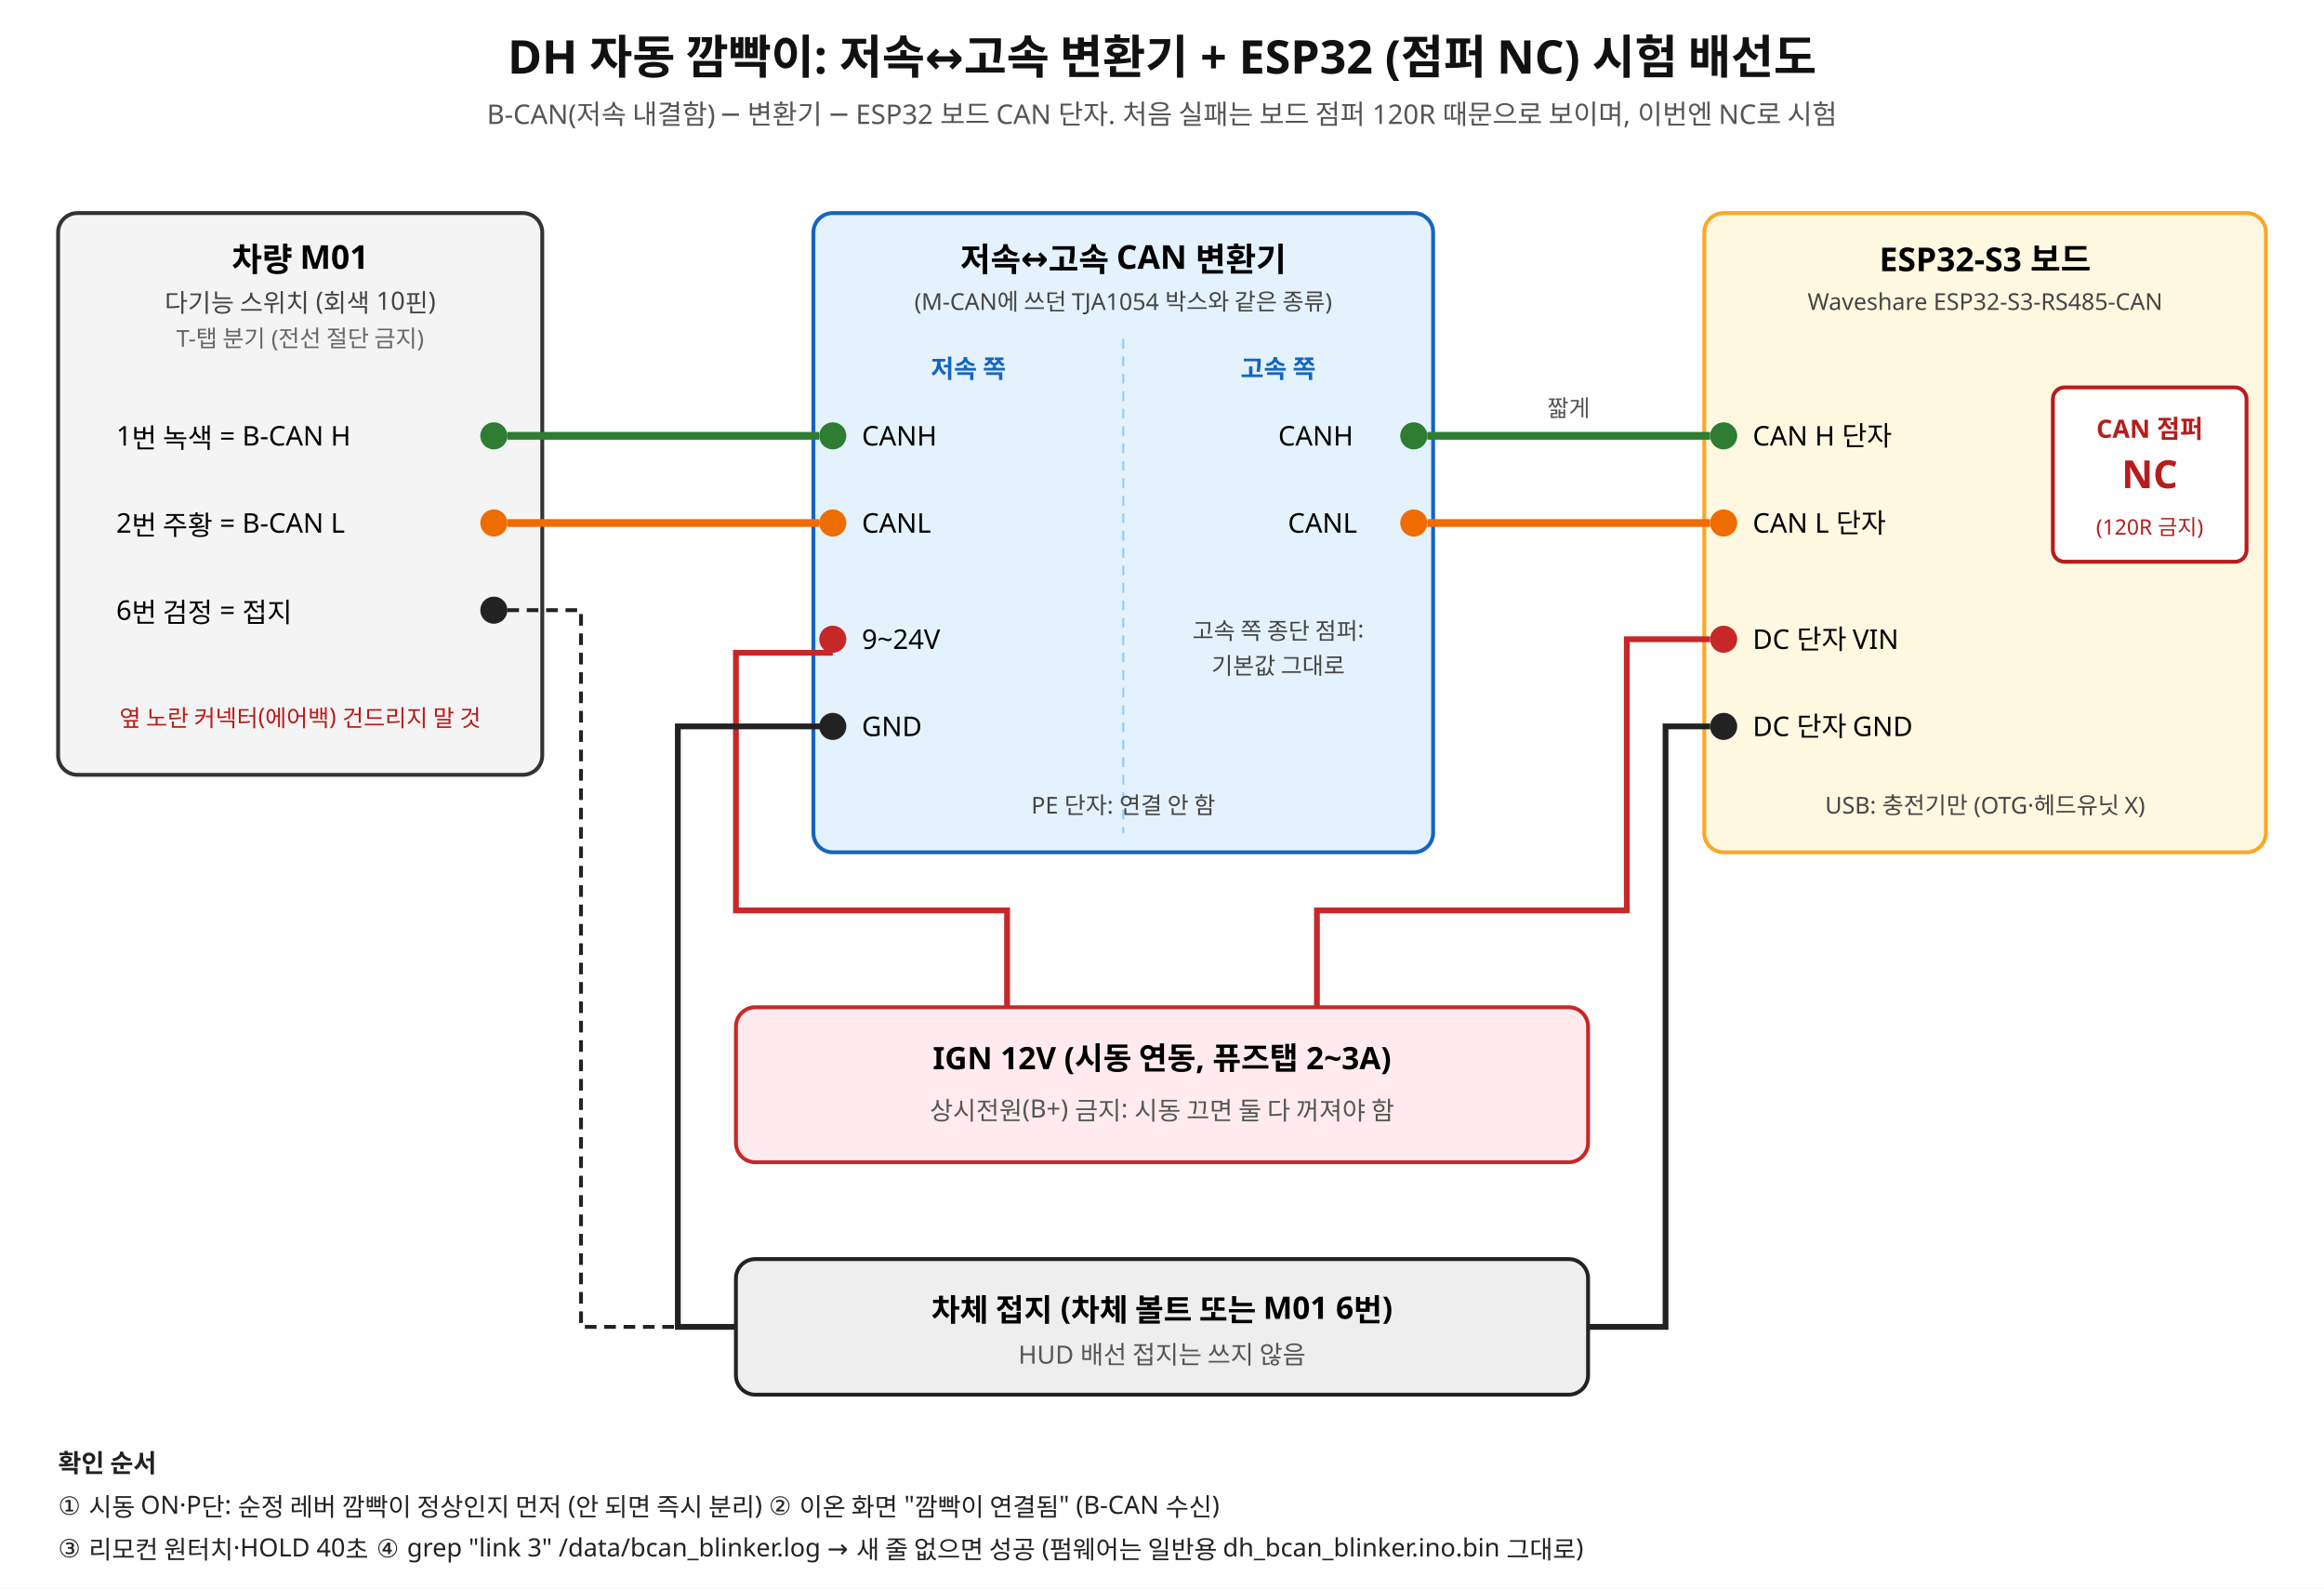
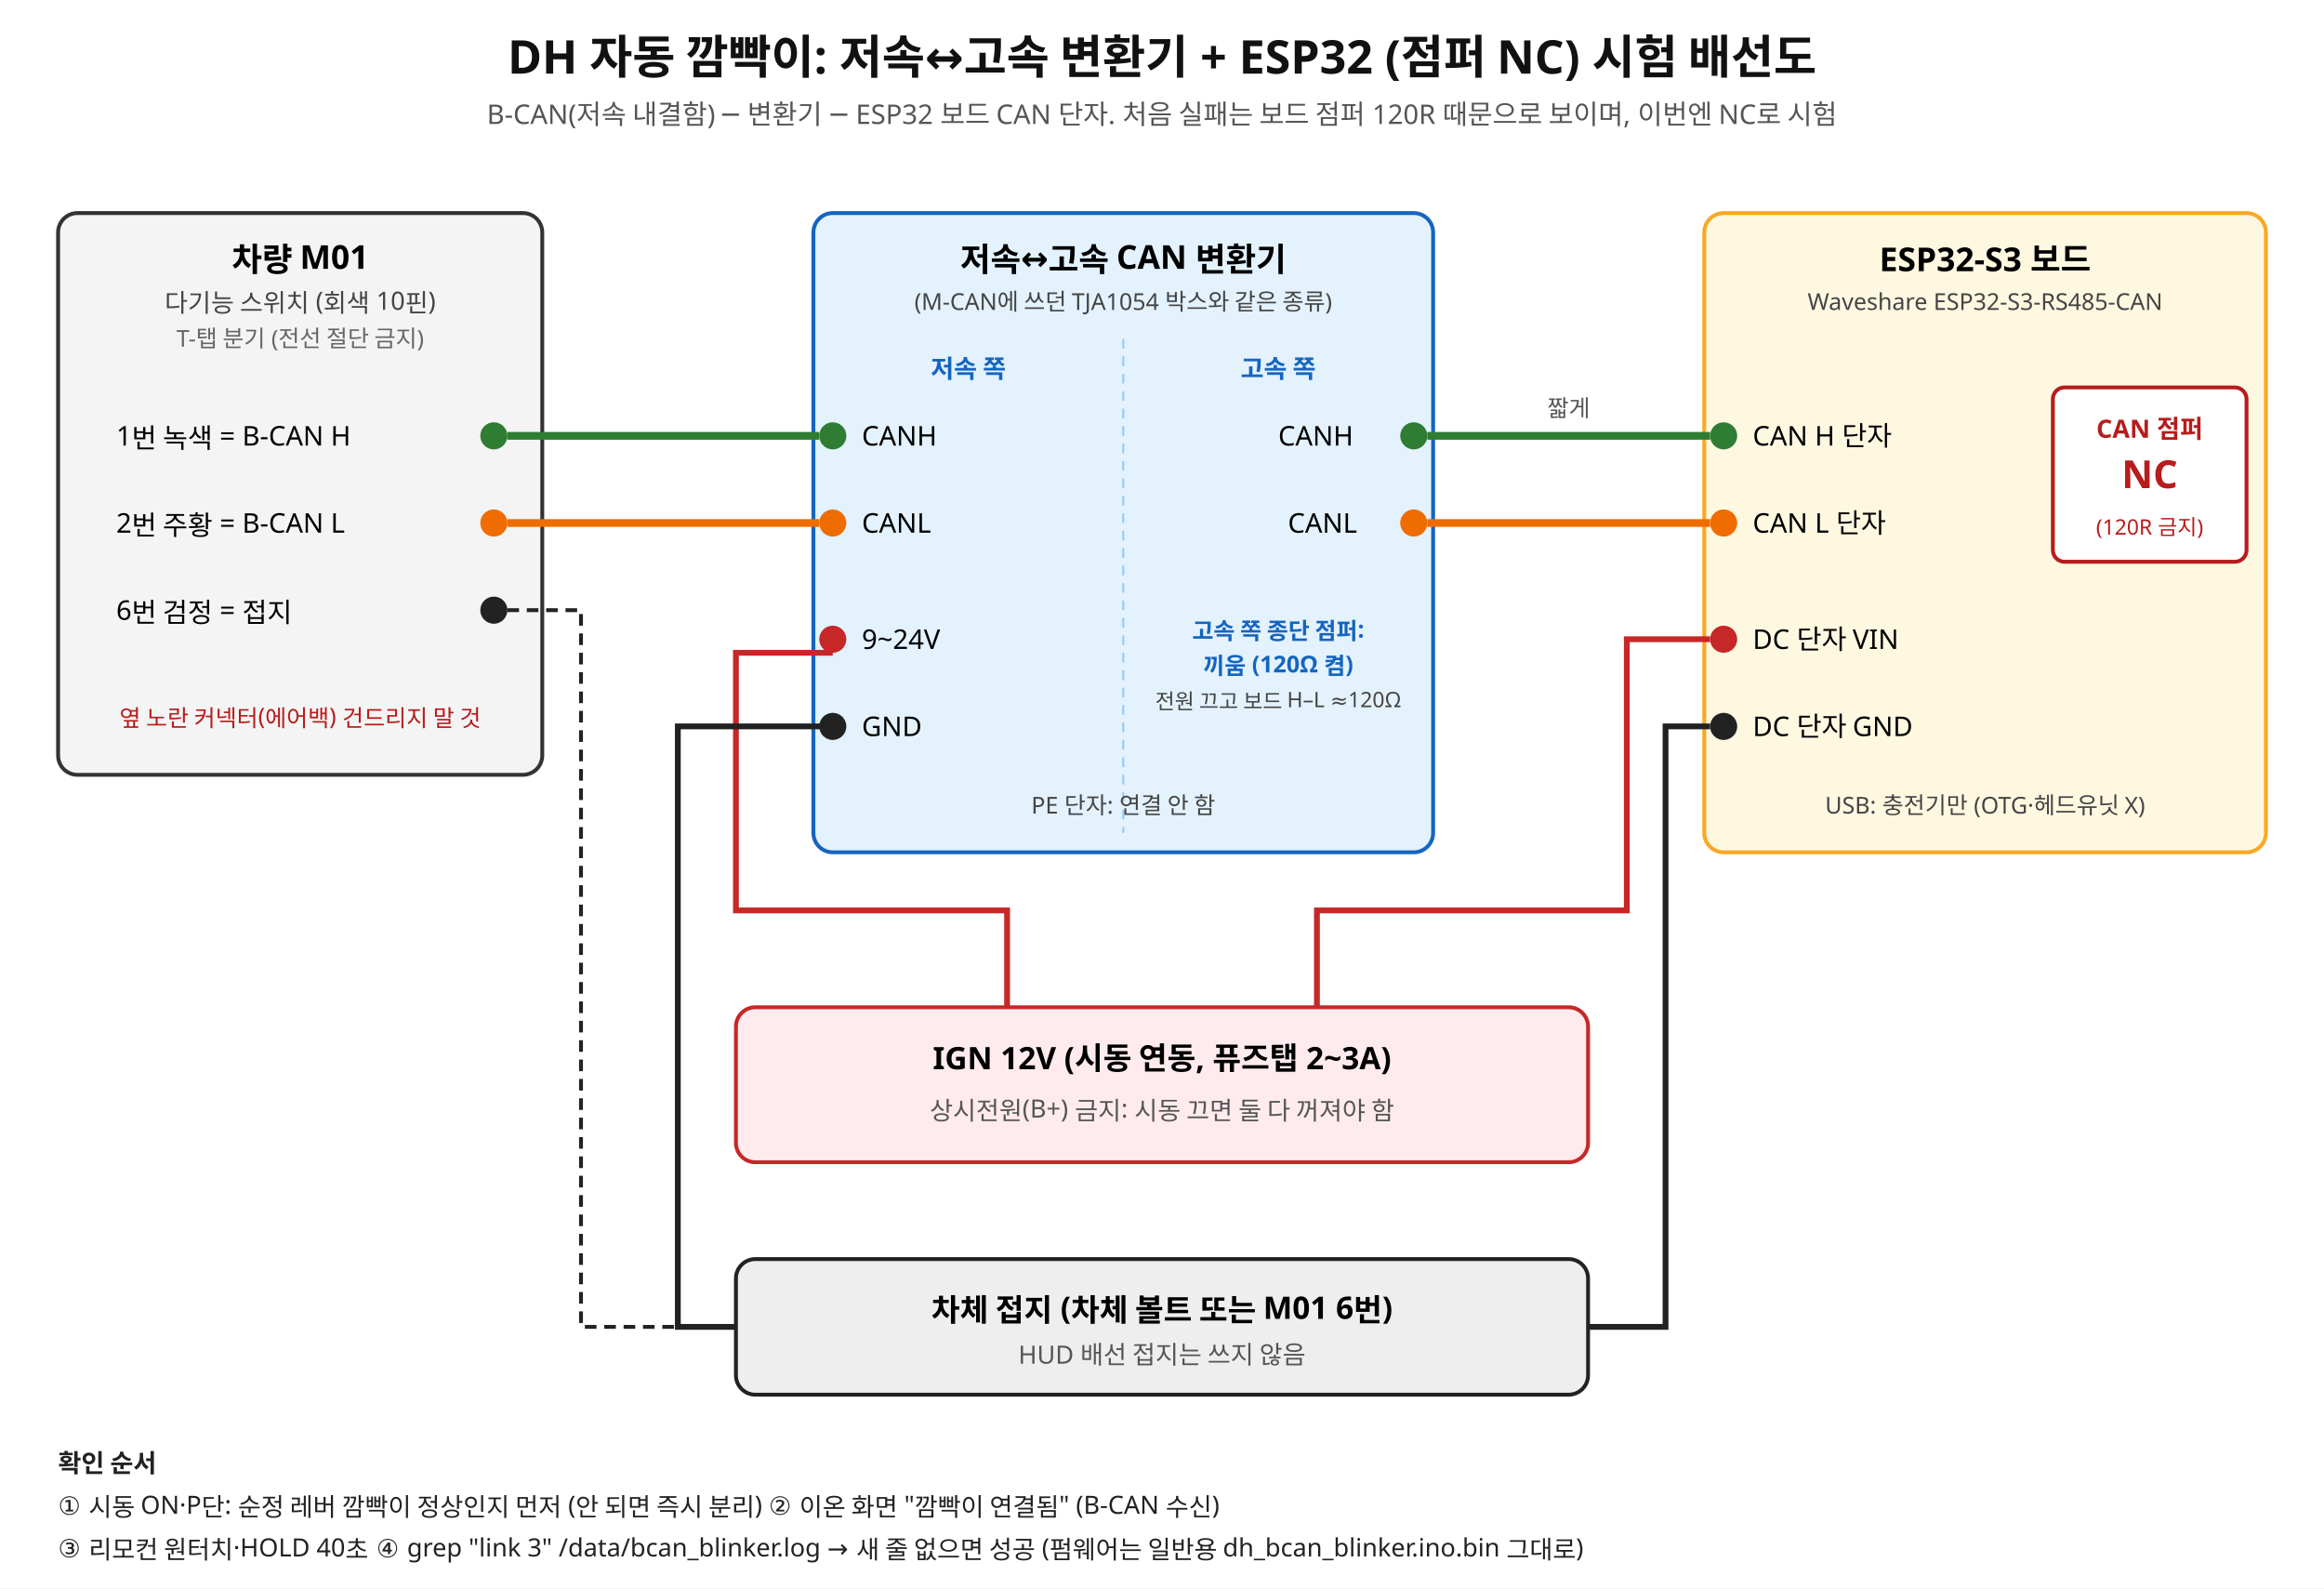
<svg xmlns="http://www.w3.org/2000/svg" viewBox="0 0 1200 820" width="1200" height="820" font-family="'NanumGothic','Noto Sans KR','Malgun Gothic','Apple SD Gothic Neo',sans-serif">
  <rect width="1200" height="820" fill="#ffffff" />
  <text x="600" y="38" text-anchor="middle" font-size="24" font-weight="700" fill="#111">DH 자동 깜빡이: 저속↔고속 변환기 + ESP32 (점퍼 NC) 시험 배선도</text>
  <text x="600" y="64" text-anchor="middle" font-size="14" fill="#555">B-CAN(저속 내결함) ─ 변환기 ─ ESP32 보드 CAN 단자. 처음 실패는 보드 점퍼 120R 때문으로 보이며, 이번엔 NC로 시험</text>
  <rect x="30" y="110" width="250" height="290" rx="10" fill="#f4f4f4" stroke="#333" stroke-width="2" />
  <text x="155" y="140" text-anchor="middle" font-size="17" font-weight="700">차량 M01</text>
  <text x="155" y="161" text-anchor="middle" font-size="13" fill="#444">다기능 스위치 (회색 10핀)</text>
  <text x="155" y="179" text-anchor="middle" font-size="12" fill="#666">T-탭 분기 (전선 절단 금지)</text>
  <g font-size="14">
    <circle cx="255" cy="225" r="7" fill="#2e7d32" />
    <text x="60" y="230">1번 녹색 = B-CAN H</text>
    <circle cx="255" cy="270" r="7" fill="#ef6c00" />
    <text x="60" y="275">2번 주황 = B-CAN L</text>
    <circle cx="255" cy="315" r="7" fill="#222" />
    <text x="60" y="320">6번 검정 = 접지</text>
  </g>
  <text x="155" y="375" text-anchor="middle" font-size="12" fill="#b71c1c">옆 노란 커넥터(에어백) 건드리지 말 것</text>
  <rect x="420" y="110" width="320" height="330" rx="10" fill="#e3f2fd" stroke="#1565c0" stroke-width="2" />
  <text x="580" y="140" text-anchor="middle" font-size="17" font-weight="700">저속↔고속 CAN 변환기</text>
  <text x="580" y="160" text-anchor="middle" font-size="12" fill="#444">(M-CAN에 쓰던 TJA1054 박스와 같은 종류)</text>
  <line x1="580" y1="175" x2="580" y2="430" stroke="#90caf9" stroke-dasharray="5,4" />
  <text x="500" y="195" text-anchor="middle" font-size="13" font-weight="700" fill="#1565c0">저속 쪽</text>
  <text x="660" y="195" text-anchor="middle" font-size="13" font-weight="700" fill="#1565c0">고속 쪽</text>
  <g font-size="14">
    <circle cx="430" cy="225" r="7" fill="#2e7d32" />
    <text x="445" y="230">CANH</text>
    <circle cx="430" cy="270" r="7" fill="#ef6c00" />
    <text x="445" y="275">CANL</text>
    <circle cx="730" cy="225" r="7" fill="#2e7d32" />
    <text x="660" y="230">CANH</text>
    <circle cx="730" cy="270" r="7" fill="#ef6c00" />
    <text x="665" y="275">CANL</text>
    <circle cx="430" cy="330" r="7" fill="#c62828" />
    <text x="445" y="335">9~24V</text>
    <circle cx="430" cy="375" r="7" fill="#222" />
    <text x="445" y="380">GND</text>
  </g>
-   <text x="660" y="330" text-anchor="middle" font-size="12" fill="#444">고속 쪽 종단 점퍼:</text>
-   <text x="660" y="348" text-anchor="middle" font-size="12" fill="#444">기본값 그대로</text>
+   <text x="660" y="330" text-anchor="middle" font-size="12" font-weight="700" fill="#1565c0">고속 쪽 종단 점퍼:</text>
+   <text x="660" y="348" text-anchor="middle" font-size="12" font-weight="700" fill="#1565c0">끼움 (120Ω 켬)</text>
+   <text x="660" y="366" text-anchor="middle" font-size="11" fill="#444">전원 끄고 보드 H–L ≈120Ω</text>
  <text x="580" y="420" text-anchor="middle" font-size="12" fill="#444">PE 단자: 연결 안 함</text>
  <rect x="880" y="110" width="290" height="330" rx="10" fill="#fff8e1" stroke="#f9a825" stroke-width="2" />
  <text x="1025" y="140" text-anchor="middle" font-size="17" font-weight="700">ESP32-S3 보드</text>
  <text x="1025" y="160" text-anchor="middle" font-size="12" fill="#444">Waveshare ESP32-S3-RS485-CAN</text>
  <g font-size="14">
    <circle cx="890" cy="225" r="7" fill="#2e7d32" />
    <text x="905" y="230">CAN H 단자</text>
    <circle cx="890" cy="270" r="7" fill="#ef6c00" />
    <text x="905" y="275">CAN L 단자</text>
    <circle cx="890" cy="330" r="7" fill="#c62828" />
    <text x="905" y="335">DC 단자 VIN</text>
    <circle cx="890" cy="375" r="7" fill="#222" />
    <text x="905" y="380">DC 단자 GND</text>
  </g>
  <rect x="1060" y="200" width="100" height="90" rx="6" fill="#fff" stroke="#b71c1c" stroke-width="2" />
  <text x="1110" y="226" text-anchor="middle" font-size="13" font-weight="700" fill="#b71c1c">CAN 점퍼</text>
  <text x="1110" y="252" text-anchor="middle" font-size="20" font-weight="700" fill="#b71c1c">NC</text>
  <text x="1110" y="276" text-anchor="middle" font-size="11" fill="#b71c1c">(120R 금지)</text>
  <text x="1025" y="420" text-anchor="middle" font-size="12" fill="#444">USB: 충전기만 (OTG·헤드유닛 X)</text>
  <line x1="262" y1="225" x2="423" y2="225" stroke="#2e7d32" stroke-width="4" />
  <line x1="262" y1="270" x2="423" y2="270" stroke="#ef6c00" stroke-width="4" />
  <line x1="737" y1="225" x2="883" y2="225" stroke="#2e7d32" stroke-width="4" />
  <line x1="737" y1="270" x2="883" y2="270" stroke="#ef6c00" stroke-width="4" />
  <text x="810" y="215" text-anchor="middle" font-size="12" fill="#555">짧게</text>
  <rect x="380" y="520" width="440" height="80" rx="10" fill="#ffebee" stroke="#c62828" stroke-width="2" />
  <text x="600" y="552" text-anchor="middle" font-size="16" font-weight="700">IGN 12V (시동 연동, 퓨즈탭 2~3A)</text>
  <text x="600" y="578" text-anchor="middle" font-size="13" fill="#555">상시전원(B+) 금지: 시동 끄면 둘 다 꺼져야 함</text>
  <path d="M430 337 L380 337 L380 470 L520 470 L520 520" fill="none" stroke="#c62828" stroke-width="3" />
  <path d="M883 330 L840 330 L840 470 L680 470 L680 520" fill="none" stroke="#c62828" stroke-width="3" />
  <rect x="380" y="650" width="440" height="70" rx="10" fill="#eeeeee" stroke="#222" stroke-width="2" />
  <text x="600" y="682" text-anchor="middle" font-size="16" font-weight="700">차체 접지 (차체 볼트 또는 M01 6번)</text>
  <text x="600" y="704" text-anchor="middle" font-size="13" fill="#555">HUD 배선 접지는 쓰지 않음</text>
  <path d="M430 375 L350 375 L350 685 L380 685" fill="none" stroke="#222" stroke-width="3" />
  <path d="M883 375 L860 375 L860 685 L820 685" fill="none" stroke="#222" stroke-width="3" />
  <path d="M262 315 L300 315 L300 685 L350 685" fill="none" stroke="#222" stroke-width="2" stroke-dasharray="6,4" />
  <g font-size="13" fill="#222">
    <text x="30" y="760" font-weight="700">확인 순서</text>
    <text x="30" y="782">① 시동 ON·P단: 순정 레버 깜빡이 정상인지 먼저 (안 되면 즉시 분리)  ② 이온 화면 "깜빡이 연결됨" (B-CAN 수신)</text>
    <text x="30" y="804">③ 리모컨 원터치·HOLD 40초  ④ grep "link 3" /data/bcan_blinker.log → 새 줄 없으면 성공 (펌웨어는 일반용 dh_bcan_blinker.ino.bin 그대로)</text>
  </g>
</svg>
